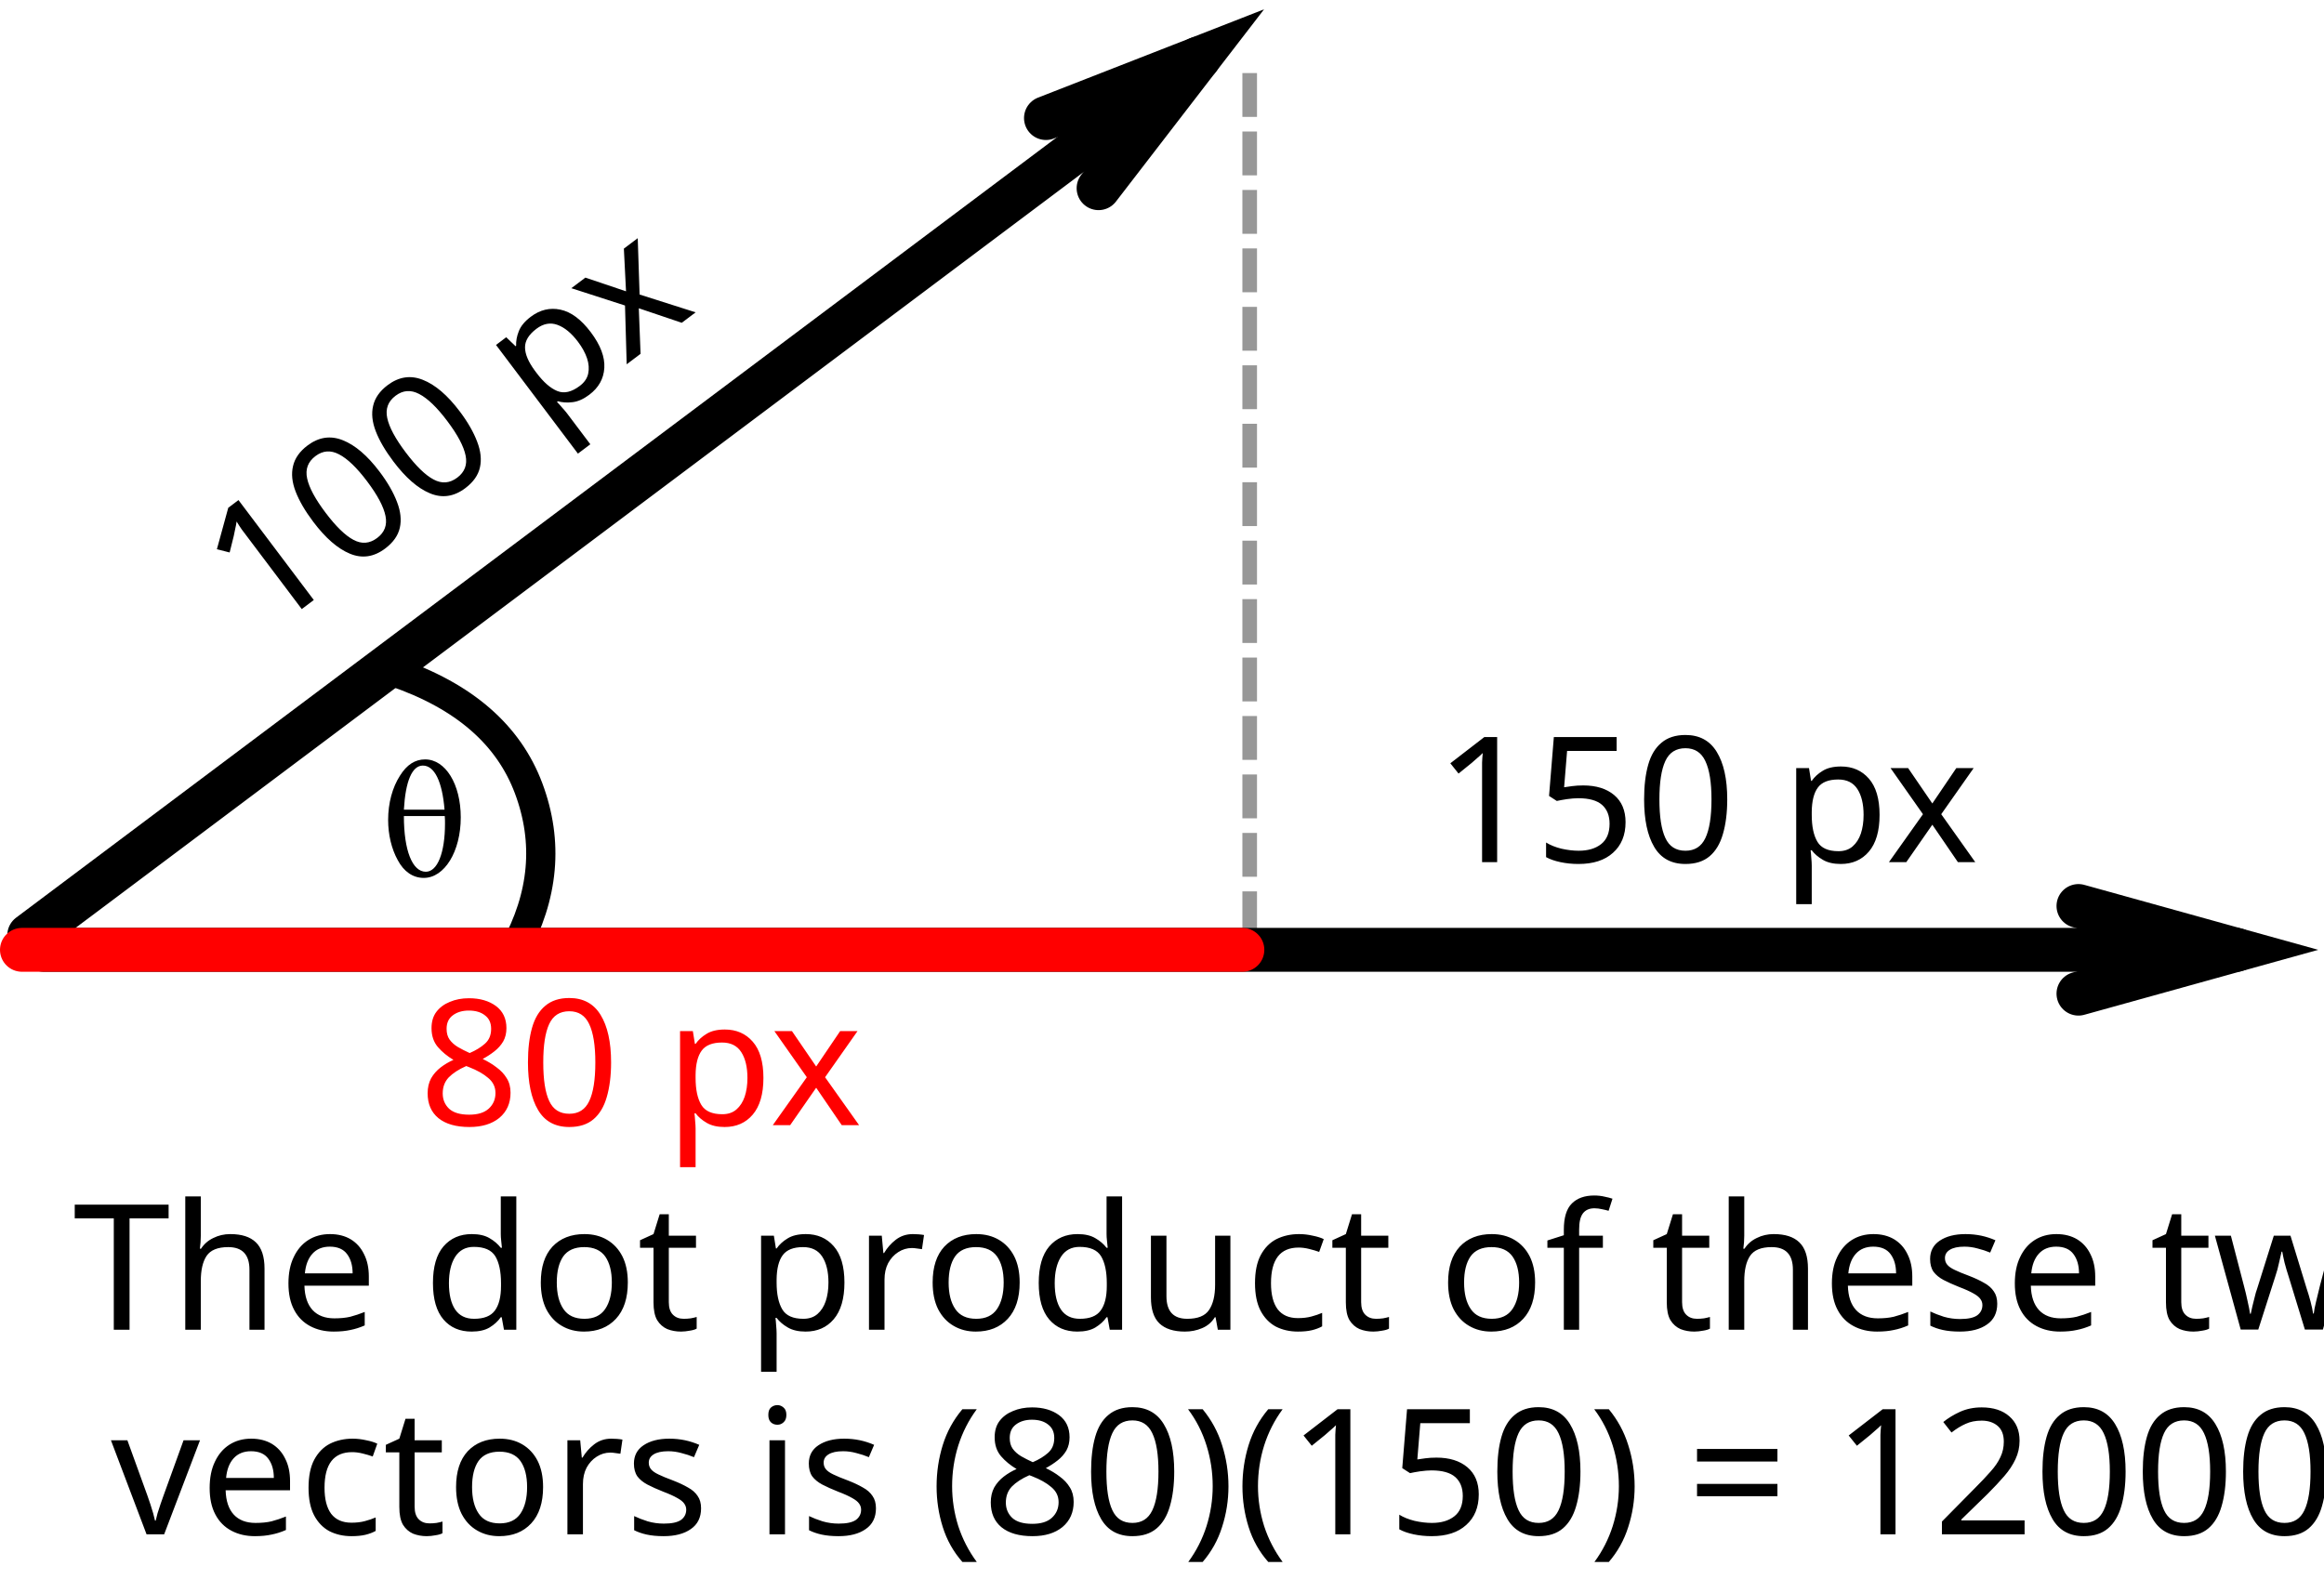
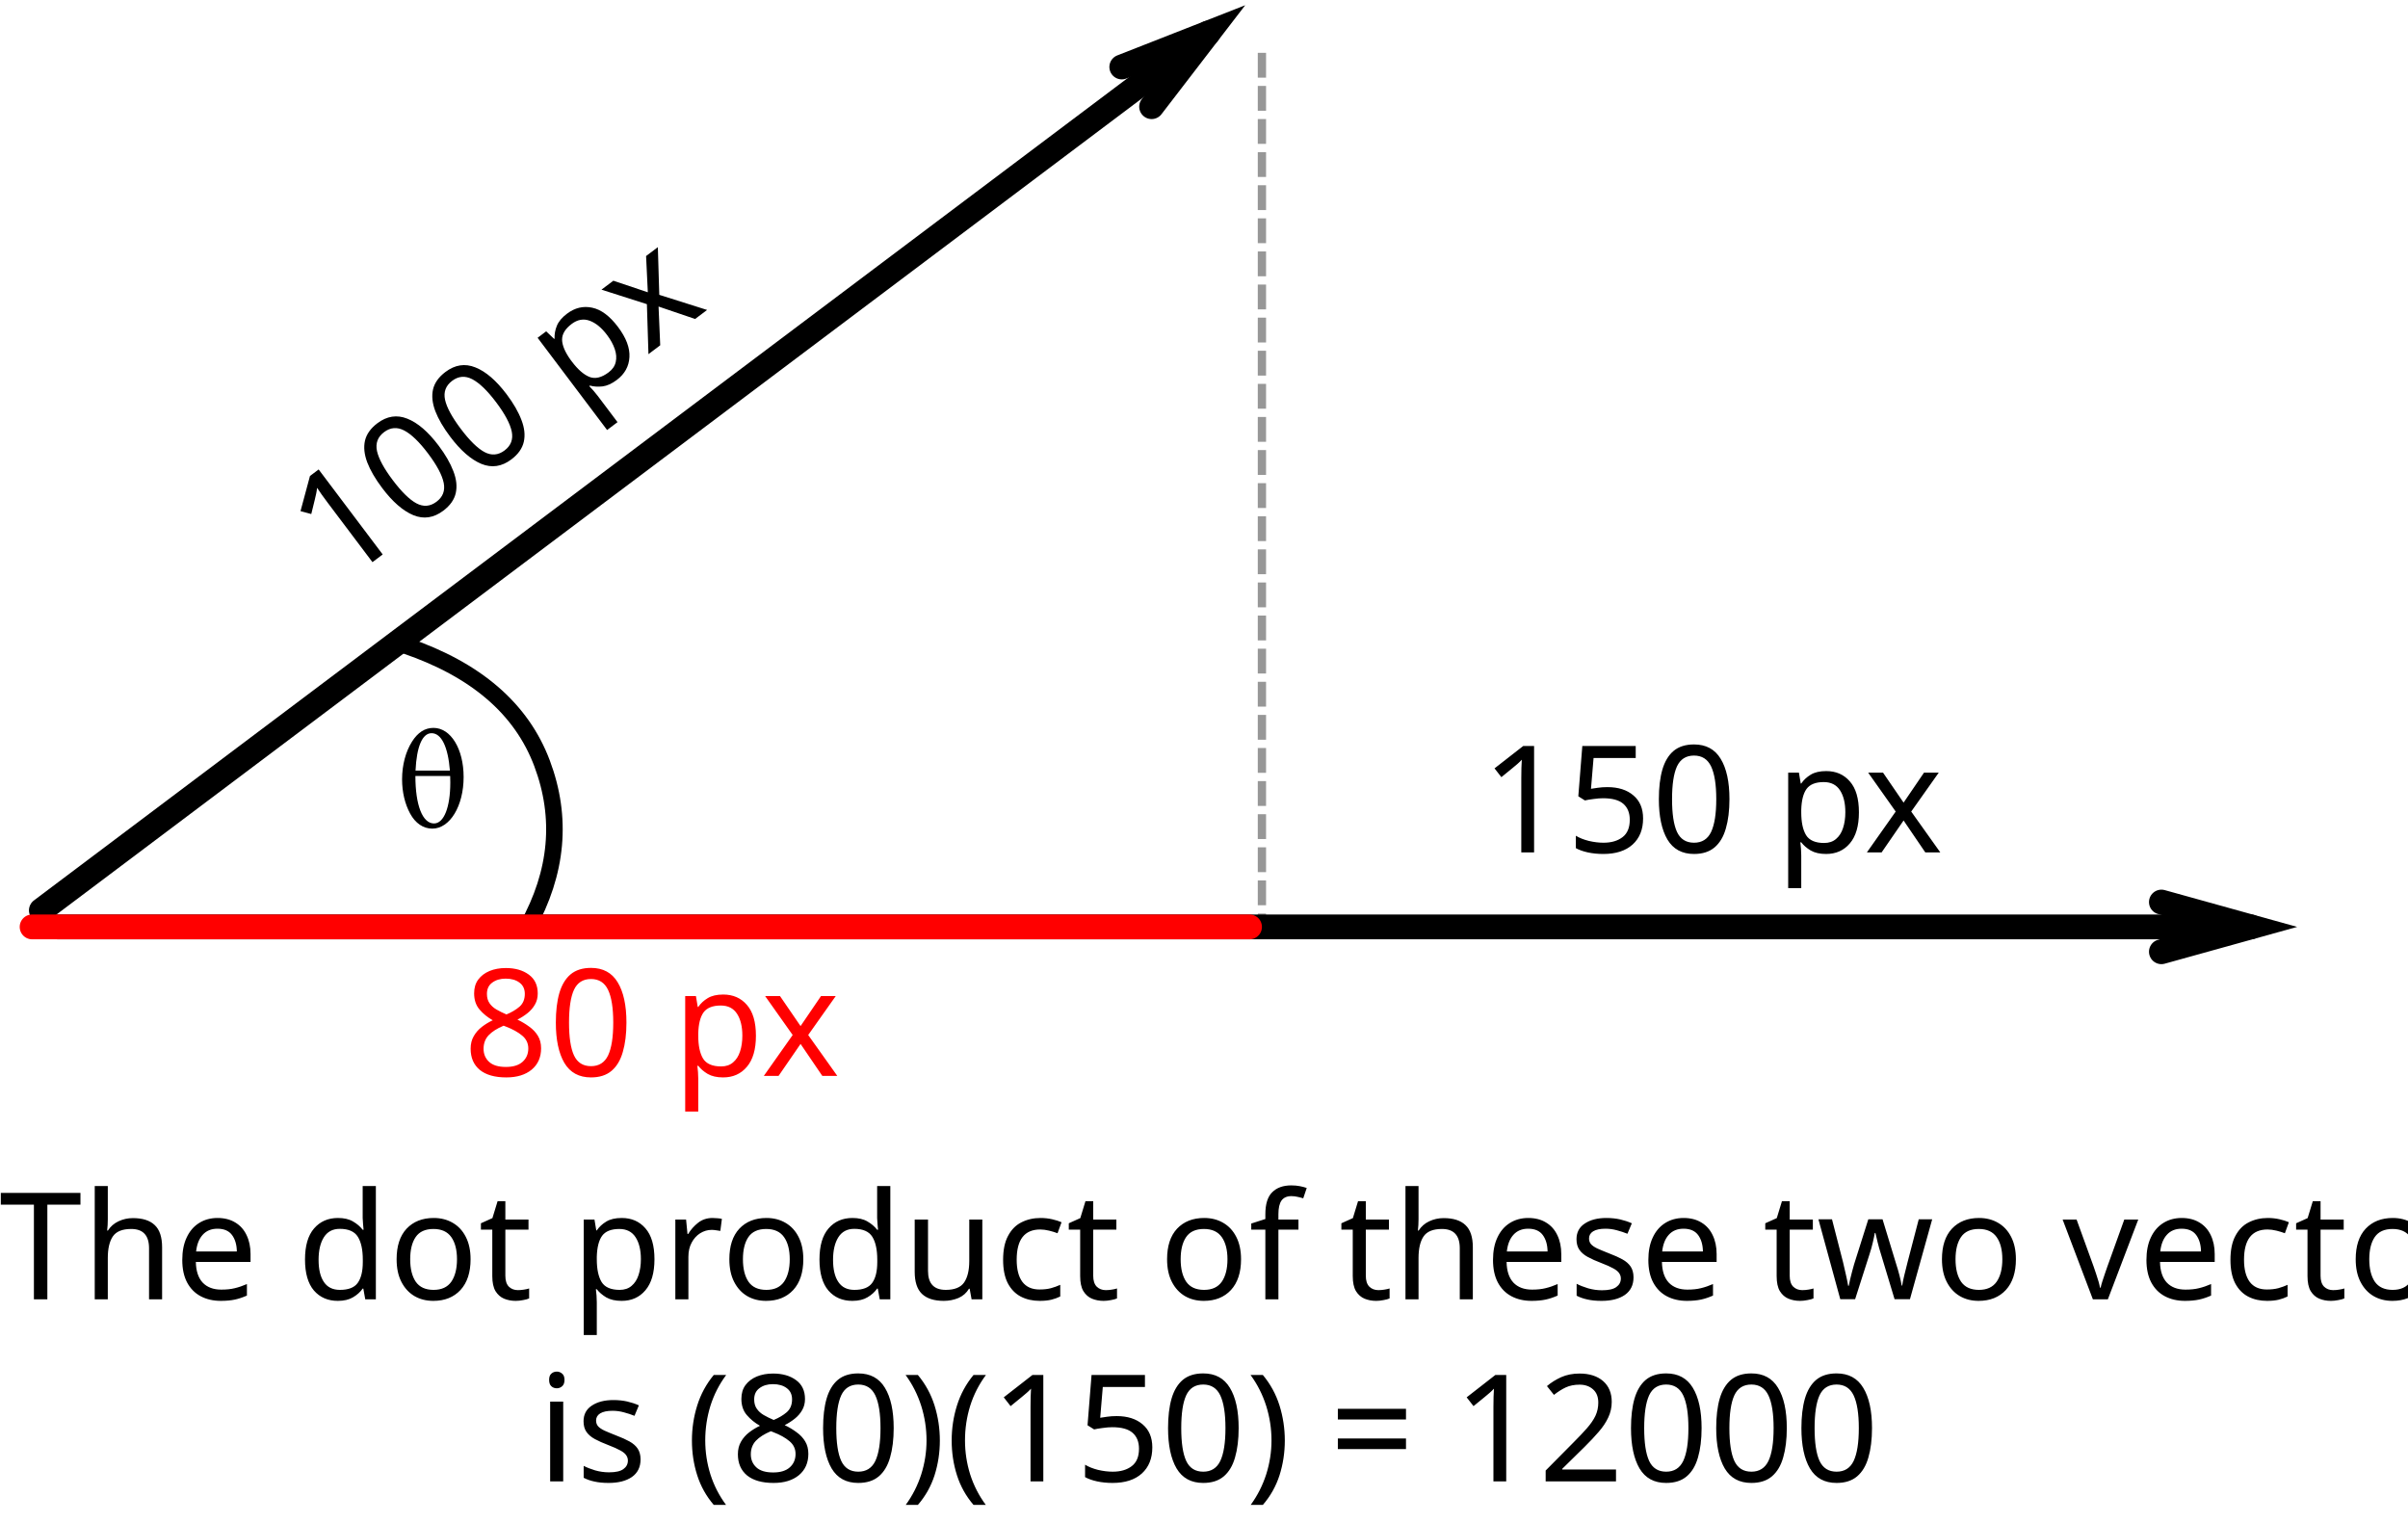
- <svg xmlns="http://www.w3.org/2000/svg" width="159px" height="108px" viewBox="0 0 159 108" version="1.1">
+ <svg xmlns="http://www.w3.org/2000/svg" width="291px" height="184px" viewBox="0 0 291 184" version="1.1">
  <defs />
-   <g id="Artboard-2" stroke="none" stroke-width="1" fill="none" fill-rule="evenodd" transform="translate(-27, -31)">
-     <g id="Group" transform="translate(24, 35)">
-       <path d="M30,42 C34.736,43.624 37.792,46.274 39.167,49.948 C40.543,53.623 40.214,57.307 38.182,61" id="Line-4" stroke="#000000" stroke-width="2" stroke-linecap="square" />
-       <path d="M5,60 L85,0" id="Line" stroke="#000000" stroke-width="3" stroke-linecap="round" />
-       <path id="Line-decoration-1" d="M78.16,8.88 L85,0 L74.56,4.08" stroke="#000000" stroke-width="3" stroke-linecap="round" />
-       <path d="M88.5,1.5 L88.5,60.5" id="Line-2" stroke="#979797" stroke-linecap="square" stroke-dasharray="2,2,2" />
-       <path d="M6,61 L156,61" id="Line" stroke="#000000" stroke-width="3" stroke-linecap="round" />
-       <path id="Line-decoration-1" d="M145.2,64 L156,61 L145.2,58" stroke="#000000" stroke-width="3" stroke-linecap="round" />
-       <text id="150-px" font-family="Euclid" font-size="12" font-weight="normal" fill="#000000">
-         <tspan x="101.166" y="55">150 px</tspan>
+   <g id="Artboard-2" stroke="none" stroke-width="1" fill="none" fill-rule="evenodd" transform="translate(-86, -31)">
+     <g id="Group" transform="translate(82, 35)">
+       <path d="M53,74 C61.525,76.906 67.025,81.647 69.501,88.223 C71.977,94.8 71.386,101.392 67.727,108" id="Line-4" stroke="#000000" stroke-width="2" stroke-linecap="square" />
+       <path d="M9,106 L150,0" id="Line" stroke="#000000" stroke-width="3" stroke-linecap="round" />
+       <path id="Line-decoration-1" d="M143.17,8.888 L150,0 L139.565,4.092" stroke="#000000" stroke-width="3" stroke-linecap="round" />
+       <path d="M156.5,2.883 L156.5,107.117" id="Line-2" stroke="#979797" stroke-linecap="square" stroke-dasharray="2,2,2" />
+       <path d="M11,108 L276,108" id="Line" stroke="#000000" stroke-width="3" stroke-linecap="round" />
+       <path id="Line-decoration-1" d="M265.2,111 L276,108 L265.2,105" stroke="#000000" stroke-width="3" stroke-linecap="round" />
+       <text id="150-px" font-family="Euclid" font-size="18" font-weight="normal" fill="#000000">
+         <tspan x="182.999" y="99">150 px</tspan>
      </text>
-       <path d="M4.5,61 L88,61" id="Line-3" stroke="#FF0000" stroke-width="3" stroke-linecap="round" />
-       <text id="θ" font-family="Times-Roman, Times" font-size="12" font-weight="normal" fill="#000000">
-         <tspan x="29.163" y="56">θ</tspan>
+       <path d="M7.881,108 L155,108" id="Line-3" stroke="#FF0000" stroke-width="3" stroke-linecap="round" />
+       <text id="θ" font-family="Times-Roman, Times" font-size="18" font-weight="normal" fill="#000000">
+         <tspan x="51.995" y="96">θ</tspan>
      </text>
-       <text id="100-px" transform="translate(32.5, 26) rotate(-37) translate(-32.5, -26) " font-family="Euclid" font-size="12" font-weight="normal" fill="#000000">
-         <tspan x="15.166" y="30">100 px</tspan>
+       <text id="100-px" transform="translate(62.29637, 46.40273) rotate(-37) translate(-62.29637, -46.40273) " font-family="Euclid" font-size="18" font-weight="normal" fill="#000000">
+         <tspan x="36.295" y="52.403">100 px</tspan>
      </text>
-       <text id="80-px" font-family="Euclid" font-size="12" font-weight="normal" fill="#FF0000">
-         <tspan x="31.666" y="73">80 px</tspan>
+       <text id="80-px" font-family="Euclid" font-size="18" font-weight="normal" fill="#FF0000">
+         <tspan x="59.999" y="126">80 px</tspan>
      </text>
-       <text id="The-dot-product-of-t" font-family="Euclid" font-size="12" font-weight="normal" fill="#000000">
-         <tspan x="7.99" y="87">The dot product of these two </tspan>
-         <tspan x="10.588" y="101">vectors is (80)(150) = 12000</tspan>
+       <text id="The-dot-product-of-t" font-family="Euclid" font-size="18" font-weight="normal" fill="#000000">
+         <tspan x="3.912" y="153">The dot product of these two vectors </tspan>
+         <tspan x="68.955" y="175">is (80)(150) = 12000</tspan>
      </text>
    </g>
  </g>
</svg>
